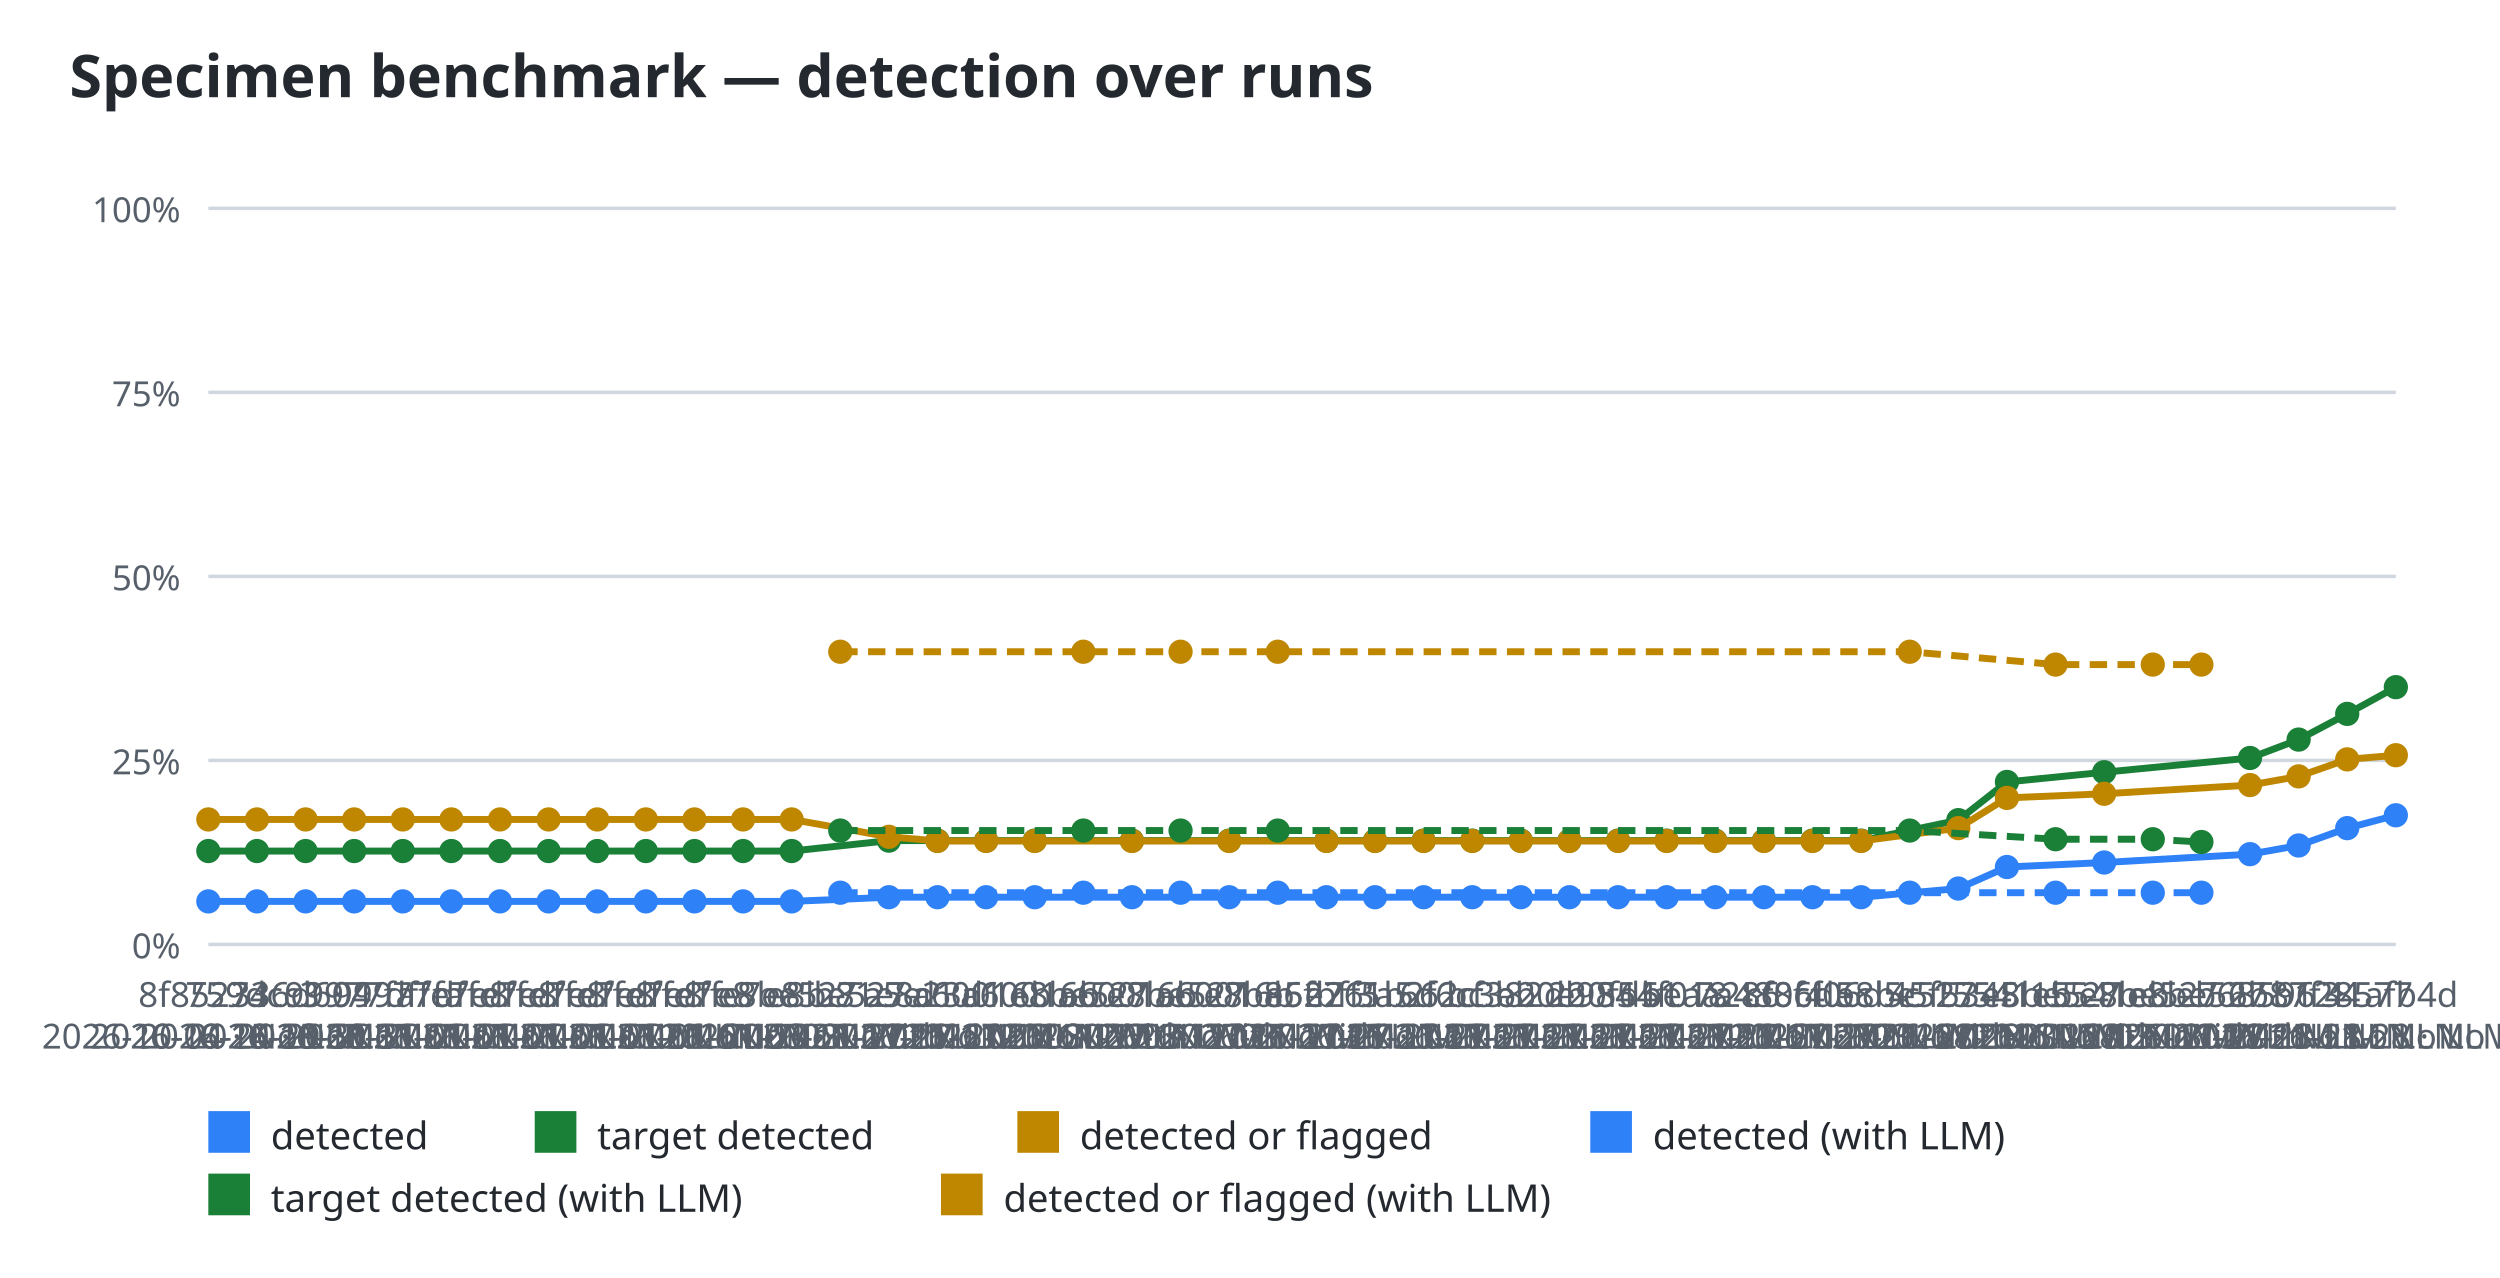
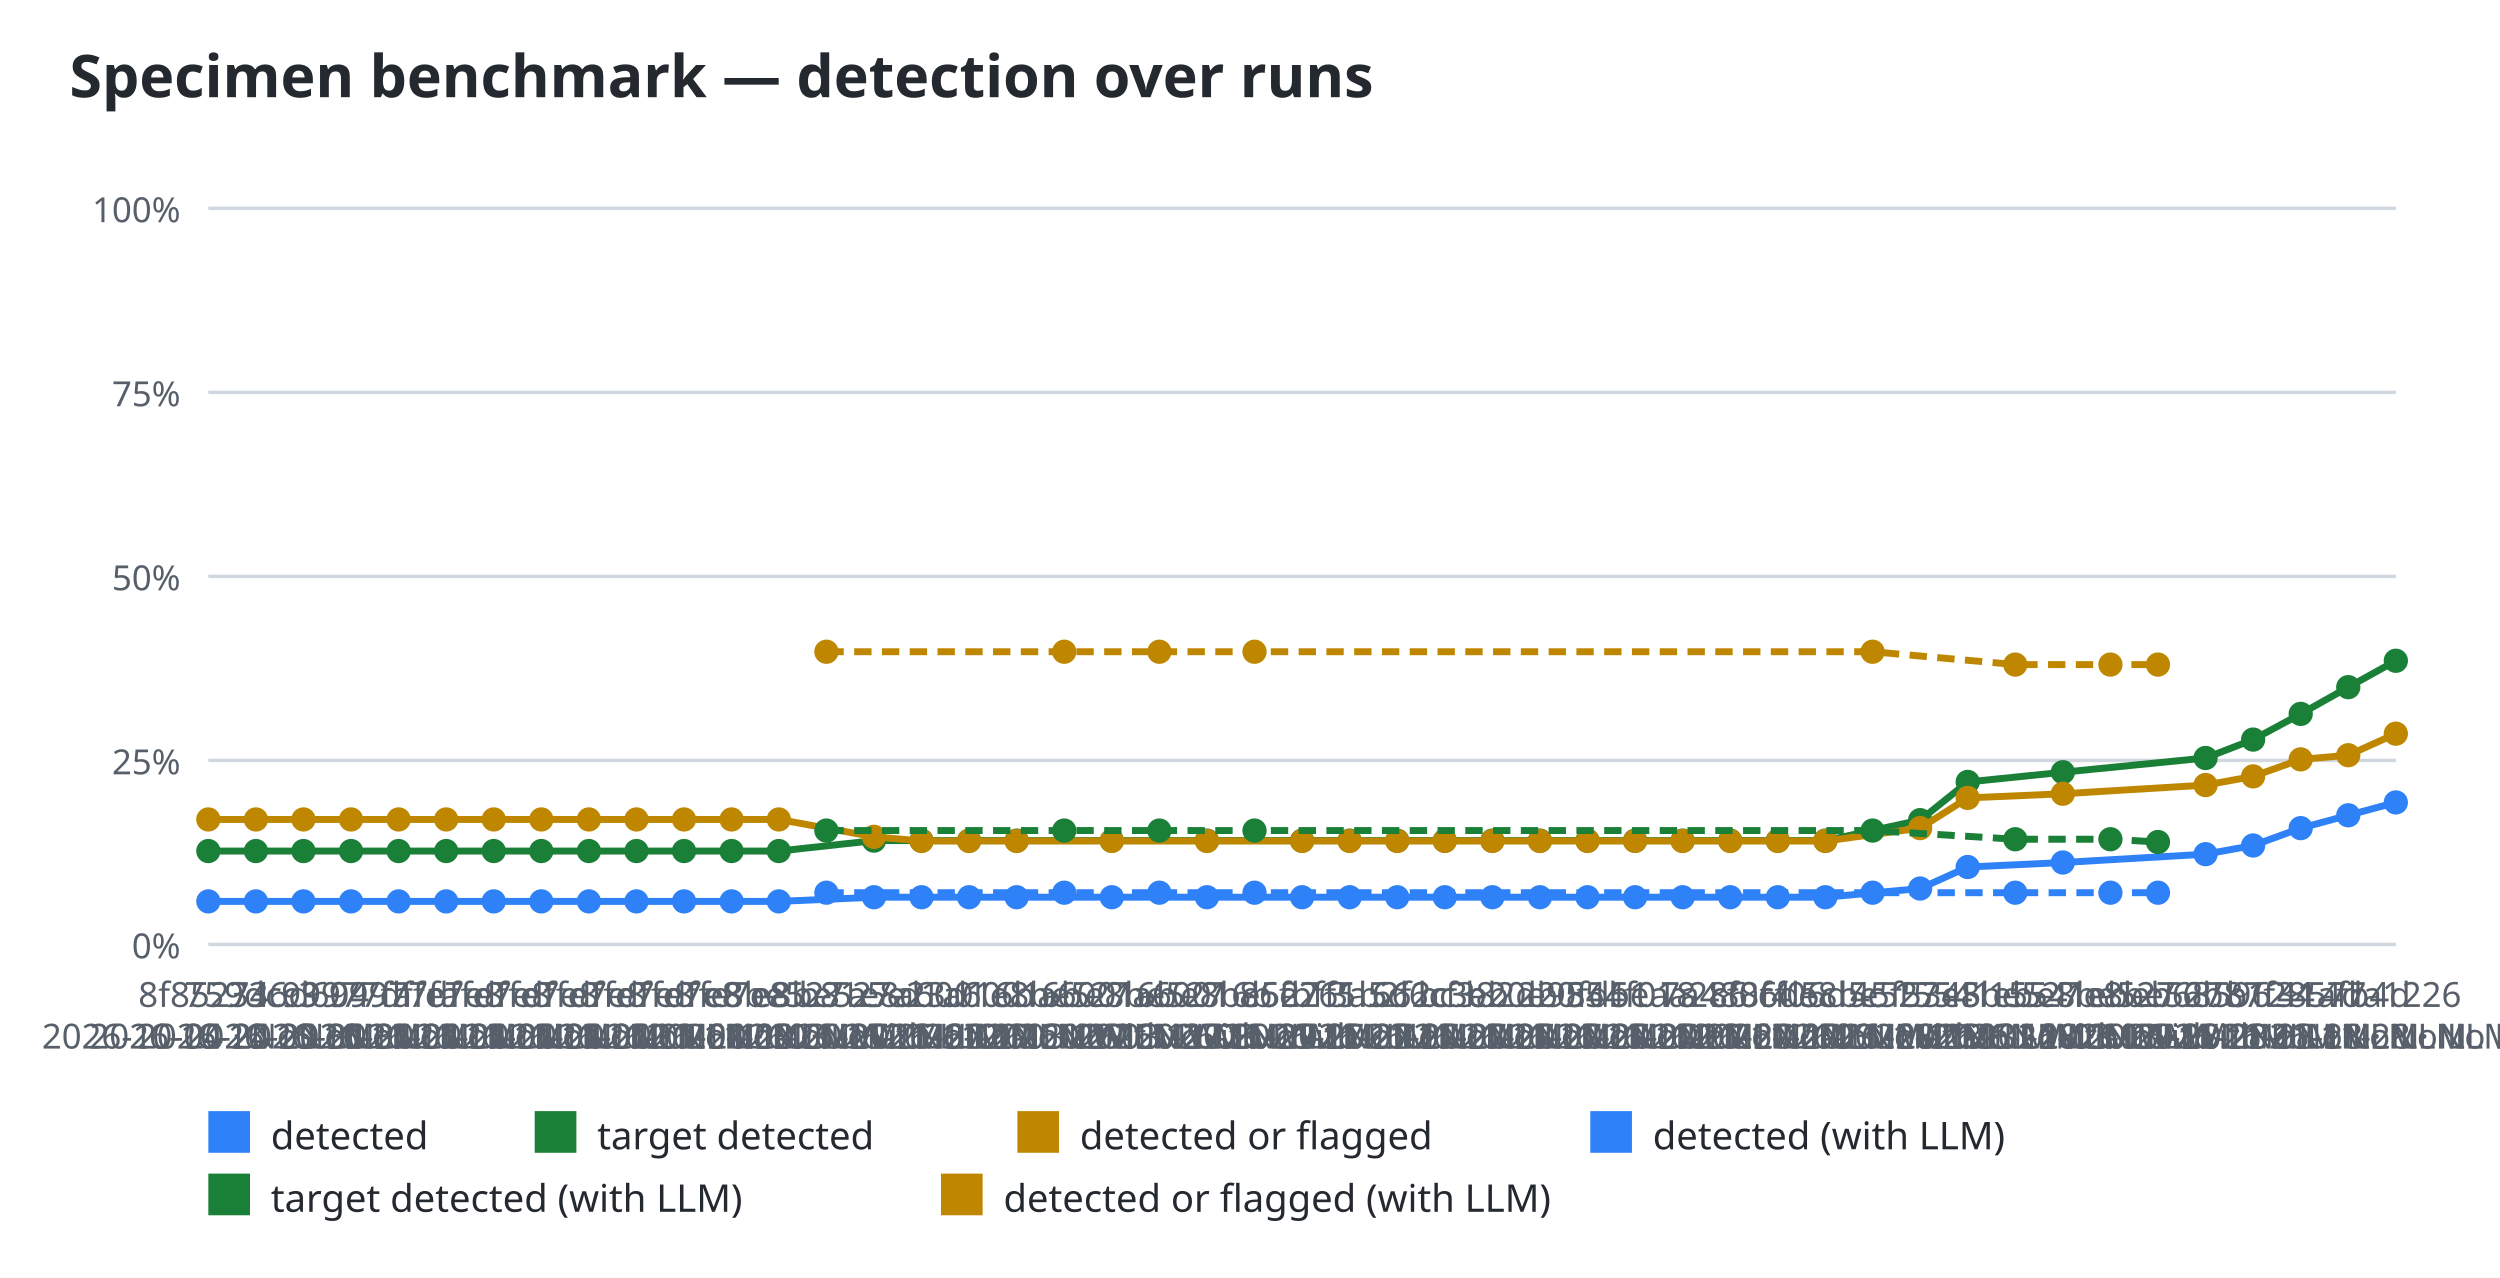
<svg xmlns="http://www.w3.org/2000/svg" viewBox="0 0 720 368" font-family="sans-serif">
  <rect width="720" height="368" fill="white" />
  <text x="20" y="28" font-size="17" font-weight="bold" fill="#24292f">Specimen benchmark — detection over runs</text>
  <line x1="60" y1="272.0" x2="690" y2="272.0" stroke="#d0d7de" stroke-width="1" />
  <text x="52" y="276.0" font-size="10" fill="#57606a" text-anchor="end">0%</text>
  <line x1="60" y1="219.0" x2="690" y2="219.0" stroke="#d0d7de" stroke-width="1" />
  <text x="52" y="223.0" font-size="10" fill="#57606a" text-anchor="end">25%</text>
  <line x1="60" y1="166.0" x2="690" y2="166.0" stroke="#d0d7de" stroke-width="1" />
  <text x="52" y="170.0" font-size="10" fill="#57606a" text-anchor="end">50%</text>
  <line x1="60" y1="113.0" x2="690" y2="113.0" stroke="#d0d7de" stroke-width="1" />
  <text x="52" y="117.0" font-size="10" fill="#57606a" text-anchor="end">75%</text>
  <line x1="60" y1="60.0" x2="690" y2="60.0" stroke="#d0d7de" stroke-width="1" />
  <text x="52" y="64.0" font-size="10" fill="#57606a" text-anchor="end">100%</text>
-   <polyline points="60.0,259.6 74.0,259.6 88.0,259.6 102.0,259.6 116.0,259.6 130.0,259.6 144.0,259.6 158.0,259.6 172.0,259.6 186.0,259.6 200.0,259.6 214.0,259.6 228.0,259.6 256.0,258.4 270.0,258.4 284.0,258.4 298.0,258.4 326.0,258.4 354.0,258.4 382.0,258.4 396.0,258.4 410.0,258.4 424.0,258.4 438.0,258.4 452.0,258.4 466.0,258.4 480.0,258.4 494.0,258.4 508.0,258.4 522.0,258.4 536.0,258.4 564.0,255.9 578.0,249.7 606.0,248.4 648.0,246.0 662.0,243.5 676.0,238.5 690.0,234.8" fill="none" stroke="#2f81f7" stroke-width="2" />
+   <polyline points="60.0,259.6 73.7,259.6 87.4,259.6 101.1,259.6 114.8,259.6 128.5,259.6 142.2,259.6 155.9,259.6 169.6,259.6 183.3,259.6 197.0,259.6 210.7,259.6 224.3,259.6 251.7,258.4 265.4,258.4 279.1,258.4 292.8,258.4 320.2,258.4 347.6,258.4 375.0,258.4 388.7,258.4 402.4,258.4 416.1,258.4 429.8,258.4 443.5,258.4 457.2,258.4 470.9,258.4 484.6,258.4 498.3,258.4 512.0,258.4 525.7,258.4 553.0,255.9 566.7,249.7 594.1,248.4 635.2,246.0 648.9,243.5 662.6,238.5 676.3,234.8 690.0,231.1" fill="none" stroke="#2f81f7" stroke-width="2" />
  <circle cx="60.0" cy="259.6" r="3.5" fill="#2f81f7" />
-   <circle cx="74.0" cy="259.6" r="3.5" fill="#2f81f7" />
-   <circle cx="88.0" cy="259.6" r="3.5" fill="#2f81f7" />
-   <circle cx="102.0" cy="259.6" r="3.5" fill="#2f81f7" />
-   <circle cx="116.0" cy="259.6" r="3.5" fill="#2f81f7" />
-   <circle cx="130.0" cy="259.6" r="3.5" fill="#2f81f7" />
-   <circle cx="144.0" cy="259.6" r="3.5" fill="#2f81f7" />
-   <circle cx="158.0" cy="259.6" r="3.5" fill="#2f81f7" />
-   <circle cx="172.0" cy="259.6" r="3.5" fill="#2f81f7" />
-   <circle cx="186.0" cy="259.6" r="3.5" fill="#2f81f7" />
-   <circle cx="200.0" cy="259.6" r="3.5" fill="#2f81f7" />
-   <circle cx="214.0" cy="259.6" r="3.5" fill="#2f81f7" />
-   <circle cx="228.0" cy="259.6" r="3.5" fill="#2f81f7" />
-   <circle cx="256.0" cy="258.4" r="3.5" fill="#2f81f7" />
-   <circle cx="270.0" cy="258.4" r="3.5" fill="#2f81f7" />
-   <circle cx="284.0" cy="258.4" r="3.5" fill="#2f81f7" />
-   <circle cx="298.0" cy="258.4" r="3.5" fill="#2f81f7" />
-   <circle cx="326.0" cy="258.4" r="3.5" fill="#2f81f7" />
-   <circle cx="354.0" cy="258.4" r="3.5" fill="#2f81f7" />
-   <circle cx="382.0" cy="258.4" r="3.5" fill="#2f81f7" />
-   <circle cx="396.0" cy="258.4" r="3.5" fill="#2f81f7" />
-   <circle cx="410.0" cy="258.4" r="3.5" fill="#2f81f7" />
-   <circle cx="424.0" cy="258.4" r="3.5" fill="#2f81f7" />
-   <circle cx="438.0" cy="258.4" r="3.5" fill="#2f81f7" />
-   <circle cx="452.0" cy="258.4" r="3.5" fill="#2f81f7" />
-   <circle cx="466.0" cy="258.4" r="3.5" fill="#2f81f7" />
-   <circle cx="480.0" cy="258.4" r="3.5" fill="#2f81f7" />
-   <circle cx="494.0" cy="258.4" r="3.5" fill="#2f81f7" />
-   <circle cx="508.0" cy="258.4" r="3.5" fill="#2f81f7" />
-   <circle cx="522.0" cy="258.4" r="3.5" fill="#2f81f7" />
-   <circle cx="536.0" cy="258.4" r="3.5" fill="#2f81f7" />
-   <circle cx="564.0" cy="255.9" r="3.5" fill="#2f81f7" />
-   <circle cx="578.0" cy="249.7" r="3.5" fill="#2f81f7" />
-   <circle cx="606.0" cy="248.4" r="3.5" fill="#2f81f7" />
-   <circle cx="648.0" cy="246.0" r="3.5" fill="#2f81f7" />
-   <circle cx="662.0" cy="243.5" r="3.5" fill="#2f81f7" />
-   <circle cx="676.0" cy="238.5" r="3.5" fill="#2f81f7" />
-   <circle cx="690.0" cy="234.8" r="3.5" fill="#2f81f7" />
-   <polyline points="60.0,245.1 74.0,245.1 88.0,245.1 102.0,245.1 116.0,245.1 130.0,245.1 144.0,245.1 158.0,245.1 172.0,245.1 186.0,245.1 200.0,245.1 214.0,245.1 228.0,245.1 256.0,242.1 270.0,242.1 284.0,242.1 298.0,242.1 326.0,242.1 354.0,242.1 382.0,242.1 396.0,242.1 410.0,242.1 424.0,242.1 438.0,242.1 452.0,242.1 466.0,242.1 480.0,242.1 494.0,242.1 508.0,242.1 522.0,242.1 536.0,242.1 564.0,236.2 578.0,225.2 606.0,222.4 648.0,218.3 662.0,213.0 676.0,205.6 690.0,197.9" fill="none" stroke="#1a7f37" stroke-width="2" />
+   <circle cx="73.7" cy="259.6" r="3.5" fill="#2f81f7" />
+   <circle cx="87.4" cy="259.6" r="3.5" fill="#2f81f7" />
+   <circle cx="101.1" cy="259.6" r="3.5" fill="#2f81f7" />
+   <circle cx="114.8" cy="259.6" r="3.5" fill="#2f81f7" />
+   <circle cx="128.5" cy="259.6" r="3.5" fill="#2f81f7" />
+   <circle cx="142.2" cy="259.6" r="3.5" fill="#2f81f7" />
+   <circle cx="155.9" cy="259.6" r="3.5" fill="#2f81f7" />
+   <circle cx="169.6" cy="259.6" r="3.5" fill="#2f81f7" />
+   <circle cx="183.3" cy="259.6" r="3.5" fill="#2f81f7" />
+   <circle cx="197.0" cy="259.6" r="3.5" fill="#2f81f7" />
+   <circle cx="210.7" cy="259.6" r="3.5" fill="#2f81f7" />
+   <circle cx="224.3" cy="259.6" r="3.5" fill="#2f81f7" />
+   <circle cx="251.7" cy="258.4" r="3.5" fill="#2f81f7" />
+   <circle cx="265.4" cy="258.4" r="3.5" fill="#2f81f7" />
+   <circle cx="279.1" cy="258.4" r="3.5" fill="#2f81f7" />
+   <circle cx="292.8" cy="258.4" r="3.5" fill="#2f81f7" />
+   <circle cx="320.2" cy="258.4" r="3.5" fill="#2f81f7" />
+   <circle cx="347.6" cy="258.4" r="3.5" fill="#2f81f7" />
+   <circle cx="375.0" cy="258.4" r="3.5" fill="#2f81f7" />
+   <circle cx="388.7" cy="258.4" r="3.5" fill="#2f81f7" />
+   <circle cx="402.4" cy="258.4" r="3.5" fill="#2f81f7" />
+   <circle cx="416.1" cy="258.4" r="3.5" fill="#2f81f7" />
+   <circle cx="429.8" cy="258.4" r="3.5" fill="#2f81f7" />
+   <circle cx="443.5" cy="258.4" r="3.5" fill="#2f81f7" />
+   <circle cx="457.2" cy="258.4" r="3.5" fill="#2f81f7" />
+   <circle cx="470.9" cy="258.4" r="3.5" fill="#2f81f7" />
+   <circle cx="484.6" cy="258.4" r="3.5" fill="#2f81f7" />
+   <circle cx="498.3" cy="258.4" r="3.5" fill="#2f81f7" />
+   <circle cx="512.0" cy="258.4" r="3.5" fill="#2f81f7" />
+   <circle cx="525.7" cy="258.4" r="3.5" fill="#2f81f7" />
+   <circle cx="553.0" cy="255.9" r="3.5" fill="#2f81f7" />
+   <circle cx="566.7" cy="249.7" r="3.5" fill="#2f81f7" />
+   <circle cx="594.1" cy="248.4" r="3.5" fill="#2f81f7" />
+   <circle cx="635.2" cy="246.0" r="3.5" fill="#2f81f7" />
+   <circle cx="648.9" cy="243.5" r="3.5" fill="#2f81f7" />
+   <circle cx="662.6" cy="238.5" r="3.5" fill="#2f81f7" />
+   <circle cx="676.3" cy="234.8" r="3.5" fill="#2f81f7" />
+   <circle cx="690.0" cy="231.1" r="3.5" fill="#2f81f7" />
+   <polyline points="60.0,245.1 73.7,245.1 87.4,245.1 101.1,245.1 114.8,245.1 128.5,245.1 142.2,245.1 155.9,245.1 169.6,245.1 183.3,245.1 197.0,245.1 210.7,245.1 224.3,245.1 251.7,242.1 265.4,242.1 279.1,242.1 292.8,242.1 320.2,242.1 347.6,242.1 375.0,242.1 388.7,242.1 402.4,242.1 416.1,242.1 429.8,242.1 443.5,242.1 457.2,242.1 470.9,242.1 484.6,242.1 498.3,242.1 512.0,242.1 525.7,242.1 553.0,236.2 566.7,225.2 594.1,222.4 635.2,218.3 648.9,213.0 662.6,205.6 676.3,197.9 690.0,190.3" fill="none" stroke="#1a7f37" stroke-width="2" />
  <circle cx="60.0" cy="245.1" r="3.5" fill="#1a7f37" />
-   <circle cx="74.0" cy="245.1" r="3.5" fill="#1a7f37" />
-   <circle cx="88.0" cy="245.1" r="3.5" fill="#1a7f37" />
-   <circle cx="102.0" cy="245.1" r="3.5" fill="#1a7f37" />
-   <circle cx="116.0" cy="245.1" r="3.5" fill="#1a7f37" />
-   <circle cx="130.0" cy="245.1" r="3.5" fill="#1a7f37" />
-   <circle cx="144.0" cy="245.1" r="3.5" fill="#1a7f37" />
-   <circle cx="158.0" cy="245.1" r="3.5" fill="#1a7f37" />
-   <circle cx="172.0" cy="245.1" r="3.5" fill="#1a7f37" />
-   <circle cx="186.0" cy="245.1" r="3.5" fill="#1a7f37" />
-   <circle cx="200.0" cy="245.1" r="3.5" fill="#1a7f37" />
-   <circle cx="214.0" cy="245.1" r="3.5" fill="#1a7f37" />
-   <circle cx="228.0" cy="245.1" r="3.5" fill="#1a7f37" />
-   <circle cx="256.0" cy="242.1" r="3.5" fill="#1a7f37" />
-   <circle cx="270.0" cy="242.1" r="3.5" fill="#1a7f37" />
-   <circle cx="284.0" cy="242.1" r="3.5" fill="#1a7f37" />
-   <circle cx="298.0" cy="242.1" r="3.5" fill="#1a7f37" />
-   <circle cx="326.0" cy="242.1" r="3.5" fill="#1a7f37" />
-   <circle cx="354.0" cy="242.1" r="3.5" fill="#1a7f37" />
-   <circle cx="382.0" cy="242.1" r="3.5" fill="#1a7f37" />
-   <circle cx="396.0" cy="242.1" r="3.5" fill="#1a7f37" />
-   <circle cx="410.0" cy="242.1" r="3.5" fill="#1a7f37" />
-   <circle cx="424.0" cy="242.1" r="3.5" fill="#1a7f37" />
-   <circle cx="438.0" cy="242.1" r="3.5" fill="#1a7f37" />
-   <circle cx="452.0" cy="242.1" r="3.5" fill="#1a7f37" />
-   <circle cx="466.0" cy="242.1" r="3.5" fill="#1a7f37" />
-   <circle cx="480.0" cy="242.1" r="3.5" fill="#1a7f37" />
-   <circle cx="494.0" cy="242.1" r="3.5" fill="#1a7f37" />
-   <circle cx="508.0" cy="242.1" r="3.5" fill="#1a7f37" />
-   <circle cx="522.0" cy="242.1" r="3.5" fill="#1a7f37" />
-   <circle cx="536.0" cy="242.1" r="3.5" fill="#1a7f37" />
-   <circle cx="564.0" cy="236.2" r="3.5" fill="#1a7f37" />
-   <circle cx="578.0" cy="225.2" r="3.5" fill="#1a7f37" />
-   <circle cx="606.0" cy="222.4" r="3.5" fill="#1a7f37" />
-   <circle cx="648.0" cy="218.3" r="3.5" fill="#1a7f37" />
-   <circle cx="662.0" cy="213.0" r="3.5" fill="#1a7f37" />
-   <circle cx="676.0" cy="205.6" r="3.5" fill="#1a7f37" />
-   <circle cx="690.0" cy="197.9" r="3.5" fill="#1a7f37" />
-   <polyline points="60.0,236.0 74.0,236.0 88.0,236.0 102.0,236.0 116.0,236.0 130.0,236.0 144.0,236.0 158.0,236.0 172.0,236.0 186.0,236.0 200.0,236.0 214.0,236.0 228.0,236.0 256.0,241.0 270.0,242.2 284.0,242.2 298.0,242.2 326.0,242.2 354.0,242.2 382.0,242.2 396.0,242.2 410.0,242.2 424.0,242.2 438.0,242.2 452.0,242.2 466.0,242.2 480.0,242.2 494.0,242.2 508.0,242.2 522.0,242.2 536.0,242.2 564.0,238.5 578.0,229.8 606.0,228.6 648.0,226.1 662.0,223.6 676.0,218.7 690.0,217.5" fill="none" stroke="#bf8700" stroke-width="2" />
+   <circle cx="73.7" cy="245.1" r="3.5" fill="#1a7f37" />
+   <circle cx="87.4" cy="245.1" r="3.5" fill="#1a7f37" />
+   <circle cx="101.1" cy="245.1" r="3.5" fill="#1a7f37" />
+   <circle cx="114.8" cy="245.1" r="3.5" fill="#1a7f37" />
+   <circle cx="128.5" cy="245.1" r="3.5" fill="#1a7f37" />
+   <circle cx="142.2" cy="245.1" r="3.5" fill="#1a7f37" />
+   <circle cx="155.9" cy="245.1" r="3.5" fill="#1a7f37" />
+   <circle cx="169.6" cy="245.1" r="3.5" fill="#1a7f37" />
+   <circle cx="183.3" cy="245.1" r="3.5" fill="#1a7f37" />
+   <circle cx="197.0" cy="245.1" r="3.5" fill="#1a7f37" />
+   <circle cx="210.7" cy="245.1" r="3.5" fill="#1a7f37" />
+   <circle cx="224.3" cy="245.1" r="3.5" fill="#1a7f37" />
+   <circle cx="251.7" cy="242.1" r="3.5" fill="#1a7f37" />
+   <circle cx="265.4" cy="242.1" r="3.5" fill="#1a7f37" />
+   <circle cx="279.1" cy="242.1" r="3.5" fill="#1a7f37" />
+   <circle cx="292.8" cy="242.1" r="3.5" fill="#1a7f37" />
+   <circle cx="320.2" cy="242.1" r="3.5" fill="#1a7f37" />
+   <circle cx="347.6" cy="242.1" r="3.5" fill="#1a7f37" />
+   <circle cx="375.0" cy="242.1" r="3.5" fill="#1a7f37" />
+   <circle cx="388.7" cy="242.1" r="3.5" fill="#1a7f37" />
+   <circle cx="402.4" cy="242.1" r="3.5" fill="#1a7f37" />
+   <circle cx="416.1" cy="242.1" r="3.5" fill="#1a7f37" />
+   <circle cx="429.8" cy="242.1" r="3.5" fill="#1a7f37" />
+   <circle cx="443.5" cy="242.1" r="3.5" fill="#1a7f37" />
+   <circle cx="457.2" cy="242.1" r="3.5" fill="#1a7f37" />
+   <circle cx="470.9" cy="242.1" r="3.5" fill="#1a7f37" />
+   <circle cx="484.6" cy="242.1" r="3.5" fill="#1a7f37" />
+   <circle cx="498.3" cy="242.1" r="3.5" fill="#1a7f37" />
+   <circle cx="512.0" cy="242.1" r="3.5" fill="#1a7f37" />
+   <circle cx="525.7" cy="242.1" r="3.5" fill="#1a7f37" />
+   <circle cx="553.0" cy="236.2" r="3.5" fill="#1a7f37" />
+   <circle cx="566.7" cy="225.2" r="3.5" fill="#1a7f37" />
+   <circle cx="594.1" cy="222.4" r="3.5" fill="#1a7f37" />
+   <circle cx="635.2" cy="218.3" r="3.5" fill="#1a7f37" />
+   <circle cx="648.9" cy="213.0" r="3.5" fill="#1a7f37" />
+   <circle cx="662.6" cy="205.6" r="3.5" fill="#1a7f37" />
+   <circle cx="676.3" cy="197.9" r="3.5" fill="#1a7f37" />
+   <circle cx="690.0" cy="190.3" r="3.5" fill="#1a7f37" />
+   <polyline points="60.0,236.0 73.7,236.0 87.4,236.0 101.1,236.0 114.8,236.0 128.5,236.0 142.2,236.0 155.9,236.0 169.6,236.0 183.3,236.0 197.0,236.0 210.7,236.0 224.3,236.0 251.7,241.0 265.4,242.2 279.1,242.2 292.8,242.2 320.2,242.2 347.6,242.2 375.0,242.2 388.7,242.2 402.4,242.2 416.1,242.2 429.8,242.2 443.5,242.2 457.2,242.2 470.9,242.2 484.6,242.2 498.3,242.2 512.0,242.2 525.7,242.2 553.0,238.5 566.7,229.8 594.1,228.6 635.2,226.1 648.9,223.6 662.6,218.7 676.3,217.5 690.0,211.3" fill="none" stroke="#bf8700" stroke-width="2" />
  <circle cx="60.0" cy="236.0" r="3.5" fill="#bf8700" />
-   <circle cx="74.0" cy="236.0" r="3.5" fill="#bf8700" />
-   <circle cx="88.0" cy="236.0" r="3.5" fill="#bf8700" />
-   <circle cx="102.0" cy="236.0" r="3.5" fill="#bf8700" />
-   <circle cx="116.0" cy="236.0" r="3.5" fill="#bf8700" />
-   <circle cx="130.0" cy="236.0" r="3.5" fill="#bf8700" />
-   <circle cx="144.0" cy="236.0" r="3.5" fill="#bf8700" />
-   <circle cx="158.0" cy="236.0" r="3.5" fill="#bf8700" />
-   <circle cx="172.0" cy="236.0" r="3.5" fill="#bf8700" />
-   <circle cx="186.0" cy="236.0" r="3.5" fill="#bf8700" />
-   <circle cx="200.0" cy="236.0" r="3.5" fill="#bf8700" />
-   <circle cx="214.0" cy="236.0" r="3.5" fill="#bf8700" />
-   <circle cx="228.0" cy="236.0" r="3.5" fill="#bf8700" />
-   <circle cx="256.0" cy="241.0" r="3.5" fill="#bf8700" />
-   <circle cx="270.0" cy="242.2" r="3.5" fill="#bf8700" />
-   <circle cx="284.0" cy="242.2" r="3.5" fill="#bf8700" />
-   <circle cx="298.0" cy="242.2" r="3.5" fill="#bf8700" />
-   <circle cx="326.0" cy="242.2" r="3.5" fill="#bf8700" />
-   <circle cx="354.0" cy="242.2" r="3.5" fill="#bf8700" />
-   <circle cx="382.0" cy="242.2" r="3.5" fill="#bf8700" />
-   <circle cx="396.0" cy="242.2" r="3.5" fill="#bf8700" />
-   <circle cx="410.0" cy="242.2" r="3.5" fill="#bf8700" />
-   <circle cx="424.0" cy="242.2" r="3.5" fill="#bf8700" />
-   <circle cx="438.0" cy="242.2" r="3.5" fill="#bf8700" />
-   <circle cx="452.0" cy="242.2" r="3.5" fill="#bf8700" />
-   <circle cx="466.0" cy="242.2" r="3.5" fill="#bf8700" />
-   <circle cx="480.0" cy="242.2" r="3.5" fill="#bf8700" />
-   <circle cx="494.0" cy="242.2" r="3.5" fill="#bf8700" />
-   <circle cx="508.0" cy="242.2" r="3.5" fill="#bf8700" />
-   <circle cx="522.0" cy="242.2" r="3.5" fill="#bf8700" />
-   <circle cx="536.0" cy="242.2" r="3.5" fill="#bf8700" />
-   <circle cx="564.0" cy="238.5" r="3.5" fill="#bf8700" />
-   <circle cx="578.0" cy="229.8" r="3.5" fill="#bf8700" />
-   <circle cx="606.0" cy="228.6" r="3.5" fill="#bf8700" />
-   <circle cx="648.0" cy="226.1" r="3.5" fill="#bf8700" />
-   <circle cx="662.0" cy="223.6" r="3.5" fill="#bf8700" />
-   <circle cx="676.0" cy="218.7" r="3.5" fill="#bf8700" />
-   <circle cx="690.0" cy="217.5" r="3.5" fill="#bf8700" />
-   <polyline points="242.0,257.1 312.0,257.1 340.0,257.1 368.0,257.1 550.0,257.1 592.0,257.1 620.0,257.1 634.0,257.1" fill="none" stroke="#2f81f7" stroke-width="2" stroke-dasharray="5 3" />
-   <circle cx="242.0" cy="257.1" r="3.5" fill="#2f81f7" />
-   <circle cx="312.0" cy="257.1" r="3.5" fill="#2f81f7" />
-   <circle cx="340.0" cy="257.1" r="3.5" fill="#2f81f7" />
-   <circle cx="368.0" cy="257.1" r="3.5" fill="#2f81f7" />
-   <circle cx="550.0" cy="257.1" r="3.5" fill="#2f81f7" />
-   <circle cx="592.0" cy="257.1" r="3.5" fill="#2f81f7" />
-   <circle cx="620.0" cy="257.1" r="3.5" fill="#2f81f7" />
-   <circle cx="634.0" cy="257.1" r="3.5" fill="#2f81f7" />
-   <polyline points="242.0,239.2 312.0,239.2 340.0,239.2 368.0,239.2 550.0,239.2 592.0,241.7 620.0,241.7 634.0,242.5" fill="none" stroke="#1a7f37" stroke-width="2" stroke-dasharray="5 3" />
-   <circle cx="242.0" cy="239.2" r="3.5" fill="#1a7f37" />
-   <circle cx="312.0" cy="239.2" r="3.5" fill="#1a7f37" />
-   <circle cx="340.0" cy="239.2" r="3.5" fill="#1a7f37" />
-   <circle cx="368.0" cy="239.2" r="3.5" fill="#1a7f37" />
-   <circle cx="550.0" cy="239.2" r="3.5" fill="#1a7f37" />
-   <circle cx="592.0" cy="241.7" r="3.5" fill="#1a7f37" />
-   <circle cx="620.0" cy="241.7" r="3.5" fill="#1a7f37" />
-   <circle cx="634.0" cy="242.5" r="3.5" fill="#1a7f37" />
-   <polyline points="242.0,187.7 312.0,187.7 340.0,187.7 368.0,187.7 550.0,187.7 592.0,191.4 620.0,191.4 634.0,191.4" fill="none" stroke="#bf8700" stroke-width="2" stroke-dasharray="5 3" />
-   <circle cx="242.0" cy="187.7" r="3.5" fill="#bf8700" />
-   <circle cx="312.0" cy="187.7" r="3.5" fill="#bf8700" />
-   <circle cx="340.0" cy="187.7" r="3.5" fill="#bf8700" />
-   <circle cx="368.0" cy="187.7" r="3.5" fill="#bf8700" />
-   <circle cx="550.0" cy="187.7" r="3.5" fill="#bf8700" />
-   <circle cx="592.0" cy="191.4" r="3.5" fill="#bf8700" />
-   <circle cx="620.0" cy="191.4" r="3.5" fill="#bf8700" />
-   <circle cx="634.0" cy="191.4" r="3.5" fill="#bf8700" />
+   <circle cx="73.7" cy="236.0" r="3.5" fill="#bf8700" />
+   <circle cx="87.4" cy="236.0" r="3.5" fill="#bf8700" />
+   <circle cx="101.1" cy="236.0" r="3.5" fill="#bf8700" />
+   <circle cx="114.8" cy="236.0" r="3.5" fill="#bf8700" />
+   <circle cx="128.5" cy="236.0" r="3.5" fill="#bf8700" />
+   <circle cx="142.2" cy="236.0" r="3.5" fill="#bf8700" />
+   <circle cx="155.9" cy="236.0" r="3.5" fill="#bf8700" />
+   <circle cx="169.6" cy="236.0" r="3.5" fill="#bf8700" />
+   <circle cx="183.3" cy="236.0" r="3.5" fill="#bf8700" />
+   <circle cx="197.0" cy="236.0" r="3.5" fill="#bf8700" />
+   <circle cx="210.7" cy="236.0" r="3.5" fill="#bf8700" />
+   <circle cx="224.3" cy="236.0" r="3.5" fill="#bf8700" />
+   <circle cx="251.7" cy="241.0" r="3.5" fill="#bf8700" />
+   <circle cx="265.4" cy="242.2" r="3.5" fill="#bf8700" />
+   <circle cx="279.1" cy="242.2" r="3.5" fill="#bf8700" />
+   <circle cx="292.8" cy="242.2" r="3.5" fill="#bf8700" />
+   <circle cx="320.2" cy="242.2" r="3.5" fill="#bf8700" />
+   <circle cx="347.6" cy="242.2" r="3.5" fill="#bf8700" />
+   <circle cx="375.0" cy="242.2" r="3.5" fill="#bf8700" />
+   <circle cx="388.7" cy="242.2" r="3.5" fill="#bf8700" />
+   <circle cx="402.4" cy="242.2" r="3.5" fill="#bf8700" />
+   <circle cx="416.1" cy="242.2" r="3.5" fill="#bf8700" />
+   <circle cx="429.8" cy="242.2" r="3.5" fill="#bf8700" />
+   <circle cx="443.5" cy="242.2" r="3.5" fill="#bf8700" />
+   <circle cx="457.2" cy="242.2" r="3.5" fill="#bf8700" />
+   <circle cx="470.9" cy="242.2" r="3.5" fill="#bf8700" />
+   <circle cx="484.6" cy="242.2" r="3.5" fill="#bf8700" />
+   <circle cx="498.3" cy="242.2" r="3.5" fill="#bf8700" />
+   <circle cx="512.0" cy="242.2" r="3.5" fill="#bf8700" />
+   <circle cx="525.7" cy="242.2" r="3.5" fill="#bf8700" />
+   <circle cx="553.0" cy="238.5" r="3.5" fill="#bf8700" />
+   <circle cx="566.7" cy="229.8" r="3.5" fill="#bf8700" />
+   <circle cx="594.1" cy="228.6" r="3.5" fill="#bf8700" />
+   <circle cx="635.2" cy="226.1" r="3.5" fill="#bf8700" />
+   <circle cx="648.9" cy="223.6" r="3.5" fill="#bf8700" />
+   <circle cx="662.6" cy="218.7" r="3.5" fill="#bf8700" />
+   <circle cx="676.3" cy="217.5" r="3.5" fill="#bf8700" />
+   <circle cx="690.0" cy="211.3" r="3.5" fill="#bf8700" />
+   <polyline points="238.0,257.1 306.5,257.1 333.9,257.1 361.3,257.1 539.3,257.1 580.4,257.1 607.8,257.1 621.5,257.1" fill="none" stroke="#2f81f7" stroke-width="2" stroke-dasharray="5 3" />
+   <circle cx="238.0" cy="257.1" r="3.5" fill="#2f81f7" />
+   <circle cx="306.5" cy="257.1" r="3.5" fill="#2f81f7" />
+   <circle cx="333.9" cy="257.1" r="3.5" fill="#2f81f7" />
+   <circle cx="361.3" cy="257.1" r="3.5" fill="#2f81f7" />
+   <circle cx="539.3" cy="257.1" r="3.5" fill="#2f81f7" />
+   <circle cx="580.4" cy="257.1" r="3.5" fill="#2f81f7" />
+   <circle cx="607.8" cy="257.1" r="3.5" fill="#2f81f7" />
+   <circle cx="621.5" cy="257.1" r="3.5" fill="#2f81f7" />
+   <polyline points="238.0,239.2 306.5,239.2 333.9,239.2 361.3,239.2 539.3,239.2 580.4,241.7 607.8,241.7 621.5,242.5" fill="none" stroke="#1a7f37" stroke-width="2" stroke-dasharray="5 3" />
+   <circle cx="238.0" cy="239.2" r="3.5" fill="#1a7f37" />
+   <circle cx="306.5" cy="239.2" r="3.5" fill="#1a7f37" />
+   <circle cx="333.9" cy="239.2" r="3.5" fill="#1a7f37" />
+   <circle cx="361.3" cy="239.2" r="3.5" fill="#1a7f37" />
+   <circle cx="539.3" cy="239.2" r="3.5" fill="#1a7f37" />
+   <circle cx="580.4" cy="241.7" r="3.5" fill="#1a7f37" />
+   <circle cx="607.8" cy="241.7" r="3.5" fill="#1a7f37" />
+   <circle cx="621.5" cy="242.5" r="3.5" fill="#1a7f37" />
+   <polyline points="238.0,187.7 306.5,187.7 333.9,187.7 361.3,187.7 539.3,187.7 580.4,191.4 607.8,191.4 621.5,191.4" fill="none" stroke="#bf8700" stroke-width="2" stroke-dasharray="5 3" />
+   <circle cx="238.0" cy="187.7" r="3.5" fill="#bf8700" />
+   <circle cx="306.5" cy="187.7" r="3.5" fill="#bf8700" />
+   <circle cx="333.9" cy="187.7" r="3.5" fill="#bf8700" />
+   <circle cx="361.3" cy="187.7" r="3.5" fill="#bf8700" />
+   <circle cx="539.3" cy="187.7" r="3.5" fill="#bf8700" />
+   <circle cx="580.4" cy="191.4" r="3.5" fill="#bf8700" />
+   <circle cx="607.8" cy="191.4" r="3.5" fill="#bf8700" />
+   <circle cx="621.5" cy="191.4" r="3.5" fill="#bf8700" />
  <text x="60.0" y="290" font-size="10" fill="#57606a" text-anchor="middle">
    <tspan x="60.0" dy="0">8f85274</tspan>
    <tspan x="60.0" dy="12">2026-10-04 · No LLM</tspan>
  </text>
-   <text x="74.0" y="290" font-size="10" fill="#57606a" text-anchor="middle">
-     <tspan x="74.0" dy="0">759dcc3</tspan>
-     <tspan x="74.0" dy="12">2026-10-24 · No LLM</tspan>
-   </text>
-   <text x="88.0" y="290" font-size="10" fill="#57606a" text-anchor="middle">
-     <tspan x="88.0" dy="0">336d604</tspan>
-     <tspan x="88.0" dy="12">2026-10-29 · No LLM</tspan>
-   </text>
-   <text x="102.0" y="290" font-size="10" fill="#57606a" text-anchor="middle">
-     <tspan x="102.0" dy="0">99977fa</tspan>
-     <tspan x="102.0" dy="12">2026-10-31 · No LLM</tspan>
-   </text>
-   <text x="116.0" y="290" font-size="10" fill="#57606a" text-anchor="middle">
-     <tspan x="116.0" dy="0">99977fa</tspan>
-     <tspan x="116.0" dy="12">2026-10-31 · No LLM</tspan>
-   </text>
-   <text x="130.0" y="290" font-size="10" fill="#57606a" text-anchor="middle">
-     <tspan x="130.0" dy="0">dffe7e8</tspan>
-     <tspan x="130.0" dy="12">2026-11-01 · No LLM</tspan>
-   </text>
-   <text x="144.0" y="290" font-size="10" fill="#57606a" text-anchor="middle">
-     <tspan x="144.0" dy="0">dffe7e8</tspan>
-     <tspan x="144.0" dy="12">2026-11-01 · No LLM</tspan>
-   </text>
-   <text x="158.0" y="290" font-size="10" fill="#57606a" text-anchor="middle">
-     <tspan x="158.0" dy="0">dffe7e8</tspan>
-     <tspan x="158.0" dy="12">2026-11-01 · No LLM</tspan>
-   </text>
-   <text x="172.0" y="290" font-size="10" fill="#57606a" text-anchor="middle">
-     <tspan x="172.0" dy="0">dffe7e8</tspan>
-     <tspan x="172.0" dy="12">2026-11-01 · No LLM</tspan>
-   </text>
-   <text x="186.0" y="290" font-size="10" fill="#57606a" text-anchor="middle">
-     <tspan x="186.0" dy="0">dffe7e8</tspan>
-     <tspan x="186.0" dy="12">2026-11-01 · No LLM</tspan>
-   </text>
-   <text x="200.0" y="290" font-size="10" fill="#57606a" text-anchor="middle">
-     <tspan x="200.0" dy="0">dffe7e8</tspan>
-     <tspan x="200.0" dy="12">2026-11-01 · No LLM</tspan>
-   </text>
-   <text x="214.0" y="290" font-size="10" fill="#57606a" text-anchor="middle">
-     <tspan x="214.0" dy="0">dffe7e8</tspan>
-     <tspan x="214.0" dy="12">2026-11-01 · No LLM</tspan>
-   </text>
-   <text x="228.0" y="290" font-size="10" fill="#57606a" text-anchor="middle">
-     <tspan x="228.0" dy="0">e8be527</tspan>
-     <tspan x="228.0" dy="12">2026-11-03 · No LLM</tspan>
-   </text>
-   <text x="242.0" y="290" font-size="10" fill="#57606a" text-anchor="middle">
-     <tspan x="242.0" dy="0">e8be527</tspan>
-     <tspan x="242.0" dy="12">2026-11-03 · With LLM</tspan>
-   </text>
-   <text x="256.0" y="290" font-size="10" fill="#57606a" text-anchor="middle">
-     <tspan x="256.0" dy="0">b81e8d1</tspan>
-     <tspan x="256.0" dy="12">2026-11-27 · No LLM</tspan>
-   </text>
-   <text x="270.0" y="290" font-size="10" fill="#57606a" text-anchor="middle">
-     <tspan x="270.0" dy="0">a5e23d1</tspan>
-     <tspan x="270.0" dy="12">2026-11-27 · No LLM</tspan>
-   </text>
-   <text x="284.0" y="290" font-size="10" fill="#57606a" text-anchor="middle">
-     <tspan x="284.0" dy="0">a60016b</tspan>
-     <tspan x="284.0" dy="12">2026-11-27 · No LLM</tspan>
-   </text>
-   <text x="298.0" y="290" font-size="10" fill="#57606a" text-anchor="middle">
-     <tspan x="298.0" dy="0">a60016b</tspan>
-     <tspan x="298.0" dy="12">2026-11-27 · No LLM</tspan>
-   </text>
-   <text x="312.0" y="290" font-size="10" fill="#57606a" text-anchor="middle">
-     <tspan x="312.0" dy="0">e8be527</tspan>
-     <tspan x="312.0" dy="12">2026-11-03 · With LLM</tspan>
-   </text>
-   <text x="326.0" y="290" font-size="10" fill="#57606a" text-anchor="middle">
-     <tspan x="326.0" dy="0">a60016b</tspan>
-     <tspan x="326.0" dy="12">2026-11-27 · No LLM</tspan>
-   </text>
-   <text x="340.0" y="290" font-size="10" fill="#57606a" text-anchor="middle">
-     <tspan x="340.0" dy="0">e8be527</tspan>
-     <tspan x="340.0" dy="12">2026-11-03 · With LLM</tspan>
-   </text>
-   <text x="354.0" y="290" font-size="10" fill="#57606a" text-anchor="middle">
-     <tspan x="354.0" dy="0">a60016b</tspan>
-     <tspan x="354.0" dy="12">2026-11-27 · No LLM</tspan>
-   </text>
-   <text x="368.0" y="290" font-size="10" fill="#57606a" text-anchor="middle">
-     <tspan x="368.0" dy="0">e8be527</tspan>
-     <tspan x="368.0" dy="12">2026-11-03 · With LLM</tspan>
-   </text>
-   <text x="382.0" y="290" font-size="10" fill="#57606a" text-anchor="middle">
-     <tspan x="382.0" dy="0">86fbff5</tspan>
-     <tspan x="382.0" dy="12">2026-11-27 · No LLM</tspan>
-   </text>
-   <text x="396.0" y="290" font-size="10" fill="#57606a" text-anchor="middle">
-     <tspan x="396.0" dy="0">e261b2f</tspan>
-     <tspan x="396.0" dy="12">2026-11-27 · No LLM</tspan>
-   </text>
-   <text x="410.0" y="290" font-size="10" fill="#57606a" text-anchor="middle">
-     <tspan x="410.0" dy="0">3a5d6cf</tspan>
-     <tspan x="410.0" dy="12">2026-11-27 · No LLM</tspan>
-   </text>
-   <text x="424.0" y="290" font-size="10" fill="#57606a" text-anchor="middle">
-     <tspan x="424.0" dy="0">662c3eb</tspan>
-     <tspan x="424.0" dy="12">2026-11-27 · No LLM</tspan>
-   </text>
-   <text x="438.0" y="290" font-size="10" fill="#57606a" text-anchor="middle">
-     <tspan x="438.0" dy="0">bc382db</tspan>
-     <tspan x="438.0" dy="12">2026-11-27 · No LLM</tspan>
-   </text>
-   <text x="452.0" y="290" font-size="10" fill="#57606a" text-anchor="middle">
-     <tspan x="452.0" dy="0">b20e984</tspan>
-     <tspan x="452.0" dy="12">2026-11-27 · No LLM</tspan>
-   </text>
-   <text x="466.0" y="290" font-size="10" fill="#57606a" text-anchor="middle">
-     <tspan x="466.0" dy="0">220fd51</tspan>
-     <tspan x="466.0" dy="12">2026-11-27 · No LLM</tspan>
-   </text>
-   <text x="480.0" y="290" font-size="10" fill="#57606a" text-anchor="middle">
-     <tspan x="480.0" dy="0">554f018</tspan>
-     <tspan x="480.0" dy="12">2026-11-27 · No LLM</tspan>
-   </text>
-   <text x="494.0" y="290" font-size="10" fill="#57606a" text-anchor="middle">
-     <tspan x="494.0" dy="0">beaa286</tspan>
-     <tspan x="494.0" dy="12">2026-11-27 · No LLM</tspan>
-   </text>
-   <text x="508.0" y="290" font-size="10" fill="#57606a" text-anchor="middle">
-     <tspan x="508.0" dy="0">7a488f4</tspan>
-     <tspan x="508.0" dy="12">2026-11-27 · No LLM</tspan>
-   </text>
-   <text x="522.0" y="290" font-size="10" fill="#57606a" text-anchor="middle">
-     <tspan x="522.0" dy="0">cf06d5c</tspan>
-     <tspan x="522.0" dy="12">2026-11-27 · No LLM</tspan>
-   </text>
-   <text x="536.0" y="290" font-size="10" fill="#57606a" text-anchor="middle">
-     <tspan x="536.0" dy="0">cf06d5c</tspan>
-     <tspan x="536.0" dy="12">2026-11-27 · No LLM</tspan>
-   </text>
-   <text x="550.0" y="290" font-size="10" fill="#57606a" text-anchor="middle">
-     <tspan x="550.0" dy="0">e8be527</tspan>
-     <tspan x="550.0" dy="12">2026-11-03 · With LLM</tspan>
-   </text>
-   <text x="564.0" y="290" font-size="10" fill="#57606a" text-anchor="middle">
-     <tspan x="564.0" dy="0">45f5345</tspan>
-     <tspan x="564.0" dy="12">2026-11-28 · No LLM</tspan>
-   </text>
-   <text x="578.0" y="290" font-size="10" fill="#57606a" text-anchor="middle">
-     <tspan x="578.0" dy="0">15541eb</tspan>
-     <tspan x="578.0" dy="12">2026-11-28 · No LLM</tspan>
-   </text>
-   <text x="592.0" y="290" font-size="10" fill="#57606a" text-anchor="middle">
-     <tspan x="592.0" dy="0">e8be527</tspan>
-     <tspan x="592.0" dy="12">2026-11-03 · With LLM</tspan>
-   </text>
-   <text x="606.0" y="290" font-size="10" fill="#57606a" text-anchor="middle">
-     <tspan x="606.0" dy="0">15541eb</tspan>
-     <tspan x="606.0" dy="12">2026-11-28 · No LLM</tspan>
-   </text>
-   <text x="620.0" y="290" font-size="10" fill="#57606a" text-anchor="middle">
-     <tspan x="620.0" dy="0">e8be527</tspan>
-     <tspan x="620.0" dy="12">2026-11-03 · With LLM</tspan>
-   </text>
-   <text x="634.0" y="290" font-size="10" fill="#57606a" text-anchor="middle">
-     <tspan x="634.0" dy="0">e8be527</tspan>
-     <tspan x="634.0" dy="12">2026-11-03 · With LLM</tspan>
-   </text>
-   <text x="648.0" y="290" font-size="10" fill="#57606a" text-anchor="middle">
-     <tspan x="648.0" dy="0">eb68596</tspan>
-     <tspan x="648.0" dy="12">2026-11-28 · No LLM</tspan>
-   </text>
-   <text x="662.0" y="290" font-size="10" fill="#57606a" text-anchor="middle">
-     <tspan x="662.0" dy="0">6b87f34</tspan>
-     <tspan x="662.0" dy="12">2026-11-28 · No LLM</tspan>
-   </text>
-   <text x="676.0" y="290" font-size="10" fill="#57606a" text-anchor="middle">
-     <tspan x="676.0" dy="0">b128577</tspan>
-     <tspan x="676.0" dy="12">2026-11-28 · No LLM</tspan>
+   <text x="73.7" y="290" font-size="10" fill="#57606a" text-anchor="middle">
+     <tspan x="73.7" dy="0">759dcc3</tspan>
+     <tspan x="73.7" dy="12">2026-10-24 · No LLM</tspan>
+   </text>
+   <text x="87.4" y="290" font-size="10" fill="#57606a" text-anchor="middle">
+     <tspan x="87.4" dy="0">336d604</tspan>
+     <tspan x="87.4" dy="12">2026-10-29 · No LLM</tspan>
+   </text>
+   <text x="101.1" y="290" font-size="10" fill="#57606a" text-anchor="middle">
+     <tspan x="101.1" dy="0">99977fa</tspan>
+     <tspan x="101.1" dy="12">2026-10-31 · No LLM</tspan>
+   </text>
+   <text x="114.8" y="290" font-size="10" fill="#57606a" text-anchor="middle">
+     <tspan x="114.8" dy="0">99977fa</tspan>
+     <tspan x="114.8" dy="12">2026-10-31 · No LLM</tspan>
+   </text>
+   <text x="128.5" y="290" font-size="10" fill="#57606a" text-anchor="middle">
+     <tspan x="128.5" dy="0">dffe7e8</tspan>
+     <tspan x="128.5" dy="12">2026-11-01 · No LLM</tspan>
+   </text>
+   <text x="142.2" y="290" font-size="10" fill="#57606a" text-anchor="middle">
+     <tspan x="142.2" dy="0">dffe7e8</tspan>
+     <tspan x="142.2" dy="12">2026-11-01 · No LLM</tspan>
+   </text>
+   <text x="155.9" y="290" font-size="10" fill="#57606a" text-anchor="middle">
+     <tspan x="155.9" dy="0">dffe7e8</tspan>
+     <tspan x="155.9" dy="12">2026-11-01 · No LLM</tspan>
+   </text>
+   <text x="169.6" y="290" font-size="10" fill="#57606a" text-anchor="middle">
+     <tspan x="169.6" dy="0">dffe7e8</tspan>
+     <tspan x="169.6" dy="12">2026-11-01 · No LLM</tspan>
+   </text>
+   <text x="183.3" y="290" font-size="10" fill="#57606a" text-anchor="middle">
+     <tspan x="183.3" dy="0">dffe7e8</tspan>
+     <tspan x="183.3" dy="12">2026-11-01 · No LLM</tspan>
+   </text>
+   <text x="197.0" y="290" font-size="10" fill="#57606a" text-anchor="middle">
+     <tspan x="197.0" dy="0">dffe7e8</tspan>
+     <tspan x="197.0" dy="12">2026-11-01 · No LLM</tspan>
+   </text>
+   <text x="210.7" y="290" font-size="10" fill="#57606a" text-anchor="middle">
+     <tspan x="210.7" dy="0">dffe7e8</tspan>
+     <tspan x="210.7" dy="12">2026-11-01 · No LLM</tspan>
+   </text>
+   <text x="224.3" y="290" font-size="10" fill="#57606a" text-anchor="middle">
+     <tspan x="224.3" dy="0">e8be527</tspan>
+     <tspan x="224.3" dy="12">2026-11-03 · No LLM</tspan>
+   </text>
+   <text x="238.0" y="290" font-size="10" fill="#57606a" text-anchor="middle">
+     <tspan x="238.0" dy="0">e8be527</tspan>
+     <tspan x="238.0" dy="12">2026-11-03 · With LLM</tspan>
+   </text>
+   <text x="251.7" y="290" font-size="10" fill="#57606a" text-anchor="middle">
+     <tspan x="251.7" dy="0">b81e8d1</tspan>
+     <tspan x="251.7" dy="12">2026-11-27 · No LLM</tspan>
+   </text>
+   <text x="265.4" y="290" font-size="10" fill="#57606a" text-anchor="middle">
+     <tspan x="265.4" dy="0">a5e23d1</tspan>
+     <tspan x="265.4" dy="12">2026-11-27 · No LLM</tspan>
+   </text>
+   <text x="279.1" y="290" font-size="10" fill="#57606a" text-anchor="middle">
+     <tspan x="279.1" dy="0">a60016b</tspan>
+     <tspan x="279.1" dy="12">2026-11-27 · No LLM</tspan>
+   </text>
+   <text x="292.8" y="290" font-size="10" fill="#57606a" text-anchor="middle">
+     <tspan x="292.8" dy="0">a60016b</tspan>
+     <tspan x="292.8" dy="12">2026-11-27 · No LLM</tspan>
+   </text>
+   <text x="306.5" y="290" font-size="10" fill="#57606a" text-anchor="middle">
+     <tspan x="306.5" dy="0">e8be527</tspan>
+     <tspan x="306.5" dy="12">2026-11-03 · With LLM</tspan>
+   </text>
+   <text x="320.2" y="290" font-size="10" fill="#57606a" text-anchor="middle">
+     <tspan x="320.2" dy="0">a60016b</tspan>
+     <tspan x="320.2" dy="12">2026-11-27 · No LLM</tspan>
+   </text>
+   <text x="333.9" y="290" font-size="10" fill="#57606a" text-anchor="middle">
+     <tspan x="333.9" dy="0">e8be527</tspan>
+     <tspan x="333.9" dy="12">2026-11-03 · With LLM</tspan>
+   </text>
+   <text x="347.6" y="290" font-size="10" fill="#57606a" text-anchor="middle">
+     <tspan x="347.6" dy="0">a60016b</tspan>
+     <tspan x="347.6" dy="12">2026-11-27 · No LLM</tspan>
+   </text>
+   <text x="361.3" y="290" font-size="10" fill="#57606a" text-anchor="middle">
+     <tspan x="361.3" dy="0">e8be527</tspan>
+     <tspan x="361.3" dy="12">2026-11-03 · With LLM</tspan>
+   </text>
+   <text x="375.0" y="290" font-size="10" fill="#57606a" text-anchor="middle">
+     <tspan x="375.0" dy="0">86fbff5</tspan>
+     <tspan x="375.0" dy="12">2026-11-27 · No LLM</tspan>
+   </text>
+   <text x="388.7" y="290" font-size="10" fill="#57606a" text-anchor="middle">
+     <tspan x="388.7" dy="0">e261b2f</tspan>
+     <tspan x="388.7" dy="12">2026-11-27 · No LLM</tspan>
+   </text>
+   <text x="402.4" y="290" font-size="10" fill="#57606a" text-anchor="middle">
+     <tspan x="402.4" dy="0">3a5d6cf</tspan>
+     <tspan x="402.4" dy="12">2026-11-27 · No LLM</tspan>
+   </text>
+   <text x="416.1" y="290" font-size="10" fill="#57606a" text-anchor="middle">
+     <tspan x="416.1" dy="0">662c3eb</tspan>
+     <tspan x="416.1" dy="12">2026-11-27 · No LLM</tspan>
+   </text>
+   <text x="429.8" y="290" font-size="10" fill="#57606a" text-anchor="middle">
+     <tspan x="429.8" dy="0">bc382db</tspan>
+     <tspan x="429.8" dy="12">2026-11-27 · No LLM</tspan>
+   </text>
+   <text x="443.5" y="290" font-size="10" fill="#57606a" text-anchor="middle">
+     <tspan x="443.5" dy="0">b20e984</tspan>
+     <tspan x="443.5" dy="12">2026-11-27 · No LLM</tspan>
+   </text>
+   <text x="457.2" y="290" font-size="10" fill="#57606a" text-anchor="middle">
+     <tspan x="457.2" dy="0">220fd51</tspan>
+     <tspan x="457.2" dy="12">2026-11-27 · No LLM</tspan>
+   </text>
+   <text x="470.9" y="290" font-size="10" fill="#57606a" text-anchor="middle">
+     <tspan x="470.9" dy="0">554f018</tspan>
+     <tspan x="470.9" dy="12">2026-11-27 · No LLM</tspan>
+   </text>
+   <text x="484.6" y="290" font-size="10" fill="#57606a" text-anchor="middle">
+     <tspan x="484.6" dy="0">beaa286</tspan>
+     <tspan x="484.6" dy="12">2026-11-27 · No LLM</tspan>
+   </text>
+   <text x="498.3" y="290" font-size="10" fill="#57606a" text-anchor="middle">
+     <tspan x="498.3" dy="0">7a488f4</tspan>
+     <tspan x="498.3" dy="12">2026-11-27 · No LLM</tspan>
+   </text>
+   <text x="512.0" y="290" font-size="10" fill="#57606a" text-anchor="middle">
+     <tspan x="512.0" dy="0">cf06d5c</tspan>
+     <tspan x="512.0" dy="12">2026-11-27 · No LLM</tspan>
+   </text>
+   <text x="525.7" y="290" font-size="10" fill="#57606a" text-anchor="middle">
+     <tspan x="525.7" dy="0">cf06d5c</tspan>
+     <tspan x="525.7" dy="12">2026-11-27 · No LLM</tspan>
+   </text>
+   <text x="539.3" y="290" font-size="10" fill="#57606a" text-anchor="middle">
+     <tspan x="539.3" dy="0">e8be527</tspan>
+     <tspan x="539.3" dy="12">2026-11-03 · With LLM</tspan>
+   </text>
+   <text x="553.0" y="290" font-size="10" fill="#57606a" text-anchor="middle">
+     <tspan x="553.0" dy="0">45f5345</tspan>
+     <tspan x="553.0" dy="12">2026-11-28 · No LLM</tspan>
+   </text>
+   <text x="566.7" y="290" font-size="10" fill="#57606a" text-anchor="middle">
+     <tspan x="566.7" dy="0">15541eb</tspan>
+     <tspan x="566.7" dy="12">2026-11-28 · No LLM</tspan>
+   </text>
+   <text x="580.4" y="290" font-size="10" fill="#57606a" text-anchor="middle">
+     <tspan x="580.4" dy="0">e8be527</tspan>
+     <tspan x="580.4" dy="12">2026-11-03 · With LLM</tspan>
+   </text>
+   <text x="594.1" y="290" font-size="10" fill="#57606a" text-anchor="middle">
+     <tspan x="594.1" dy="0">15541eb</tspan>
+     <tspan x="594.1" dy="12">2026-11-28 · No LLM</tspan>
+   </text>
+   <text x="607.8" y="290" font-size="10" fill="#57606a" text-anchor="middle">
+     <tspan x="607.8" dy="0">e8be527</tspan>
+     <tspan x="607.8" dy="12">2026-11-03 · With LLM</tspan>
+   </text>
+   <text x="621.5" y="290" font-size="10" fill="#57606a" text-anchor="middle">
+     <tspan x="621.5" dy="0">e8be527</tspan>
+     <tspan x="621.5" dy="12">2026-11-03 · With LLM</tspan>
+   </text>
+   <text x="635.2" y="290" font-size="10" fill="#57606a" text-anchor="middle">
+     <tspan x="635.2" dy="0">eb68596</tspan>
+     <tspan x="635.2" dy="12">2026-11-28 · No LLM</tspan>
+   </text>
+   <text x="648.9" y="290" font-size="10" fill="#57606a" text-anchor="middle">
+     <tspan x="648.9" dy="0">6b87f34</tspan>
+     <tspan x="648.9" dy="12">2026-11-28 · No LLM</tspan>
+   </text>
+   <text x="662.6" y="290" font-size="10" fill="#57606a" text-anchor="middle">
+     <tspan x="662.6" dy="0">b128577</tspan>
+     <tspan x="662.6" dy="12">2026-11-28 · No LLM</tspan>
+   </text>
+   <text x="676.3" y="290" font-size="10" fill="#57606a" text-anchor="middle">
+     <tspan x="676.3" dy="0">41afb4d</tspan>
+     <tspan x="676.3" dy="12">2026-11-28 · No LLM</tspan>
  </text>
  <text x="690.0" y="290" font-size="10" fill="#57606a" text-anchor="middle">
-     <tspan x="690.0" dy="0">41afb4d</tspan>
+     <tspan x="690.0" dy="0">4da1226</tspan>
    <tspan x="690.0" dy="12">2026-11-28 · No LLM</tspan>
  </text>
  <rect x="60" y="320" width="12" height="12" fill="#2f81f7" />
  <text x="78" y="331" font-size="11" fill="#24292f">detected</text>
  <rect x="154" y="320" width="12" height="12" fill="#1a7f37" />
  <text x="172" y="331" font-size="11" fill="#24292f">target detected</text>
  <rect x="293" y="320" width="12" height="12" fill="#bf8700" />
  <text x="311" y="331" font-size="11" fill="#24292f">detected or flagged</text>
  <rect x="458" y="320" width="12" height="12" fill="#2f81f7" />
  <text x="476" y="331" font-size="11" fill="#24292f">detected (with LLM)</text>
  <rect x="60" y="338" width="12" height="12" fill="#1a7f37" />
  <text x="78" y="349" font-size="11" fill="#24292f">target detected (with LLM)</text>
  <rect x="271" y="338" width="12" height="12" fill="#bf8700" />
  <text x="289" y="349" font-size="11" fill="#24292f">detected or flagged (with LLM)</text>
</svg>
